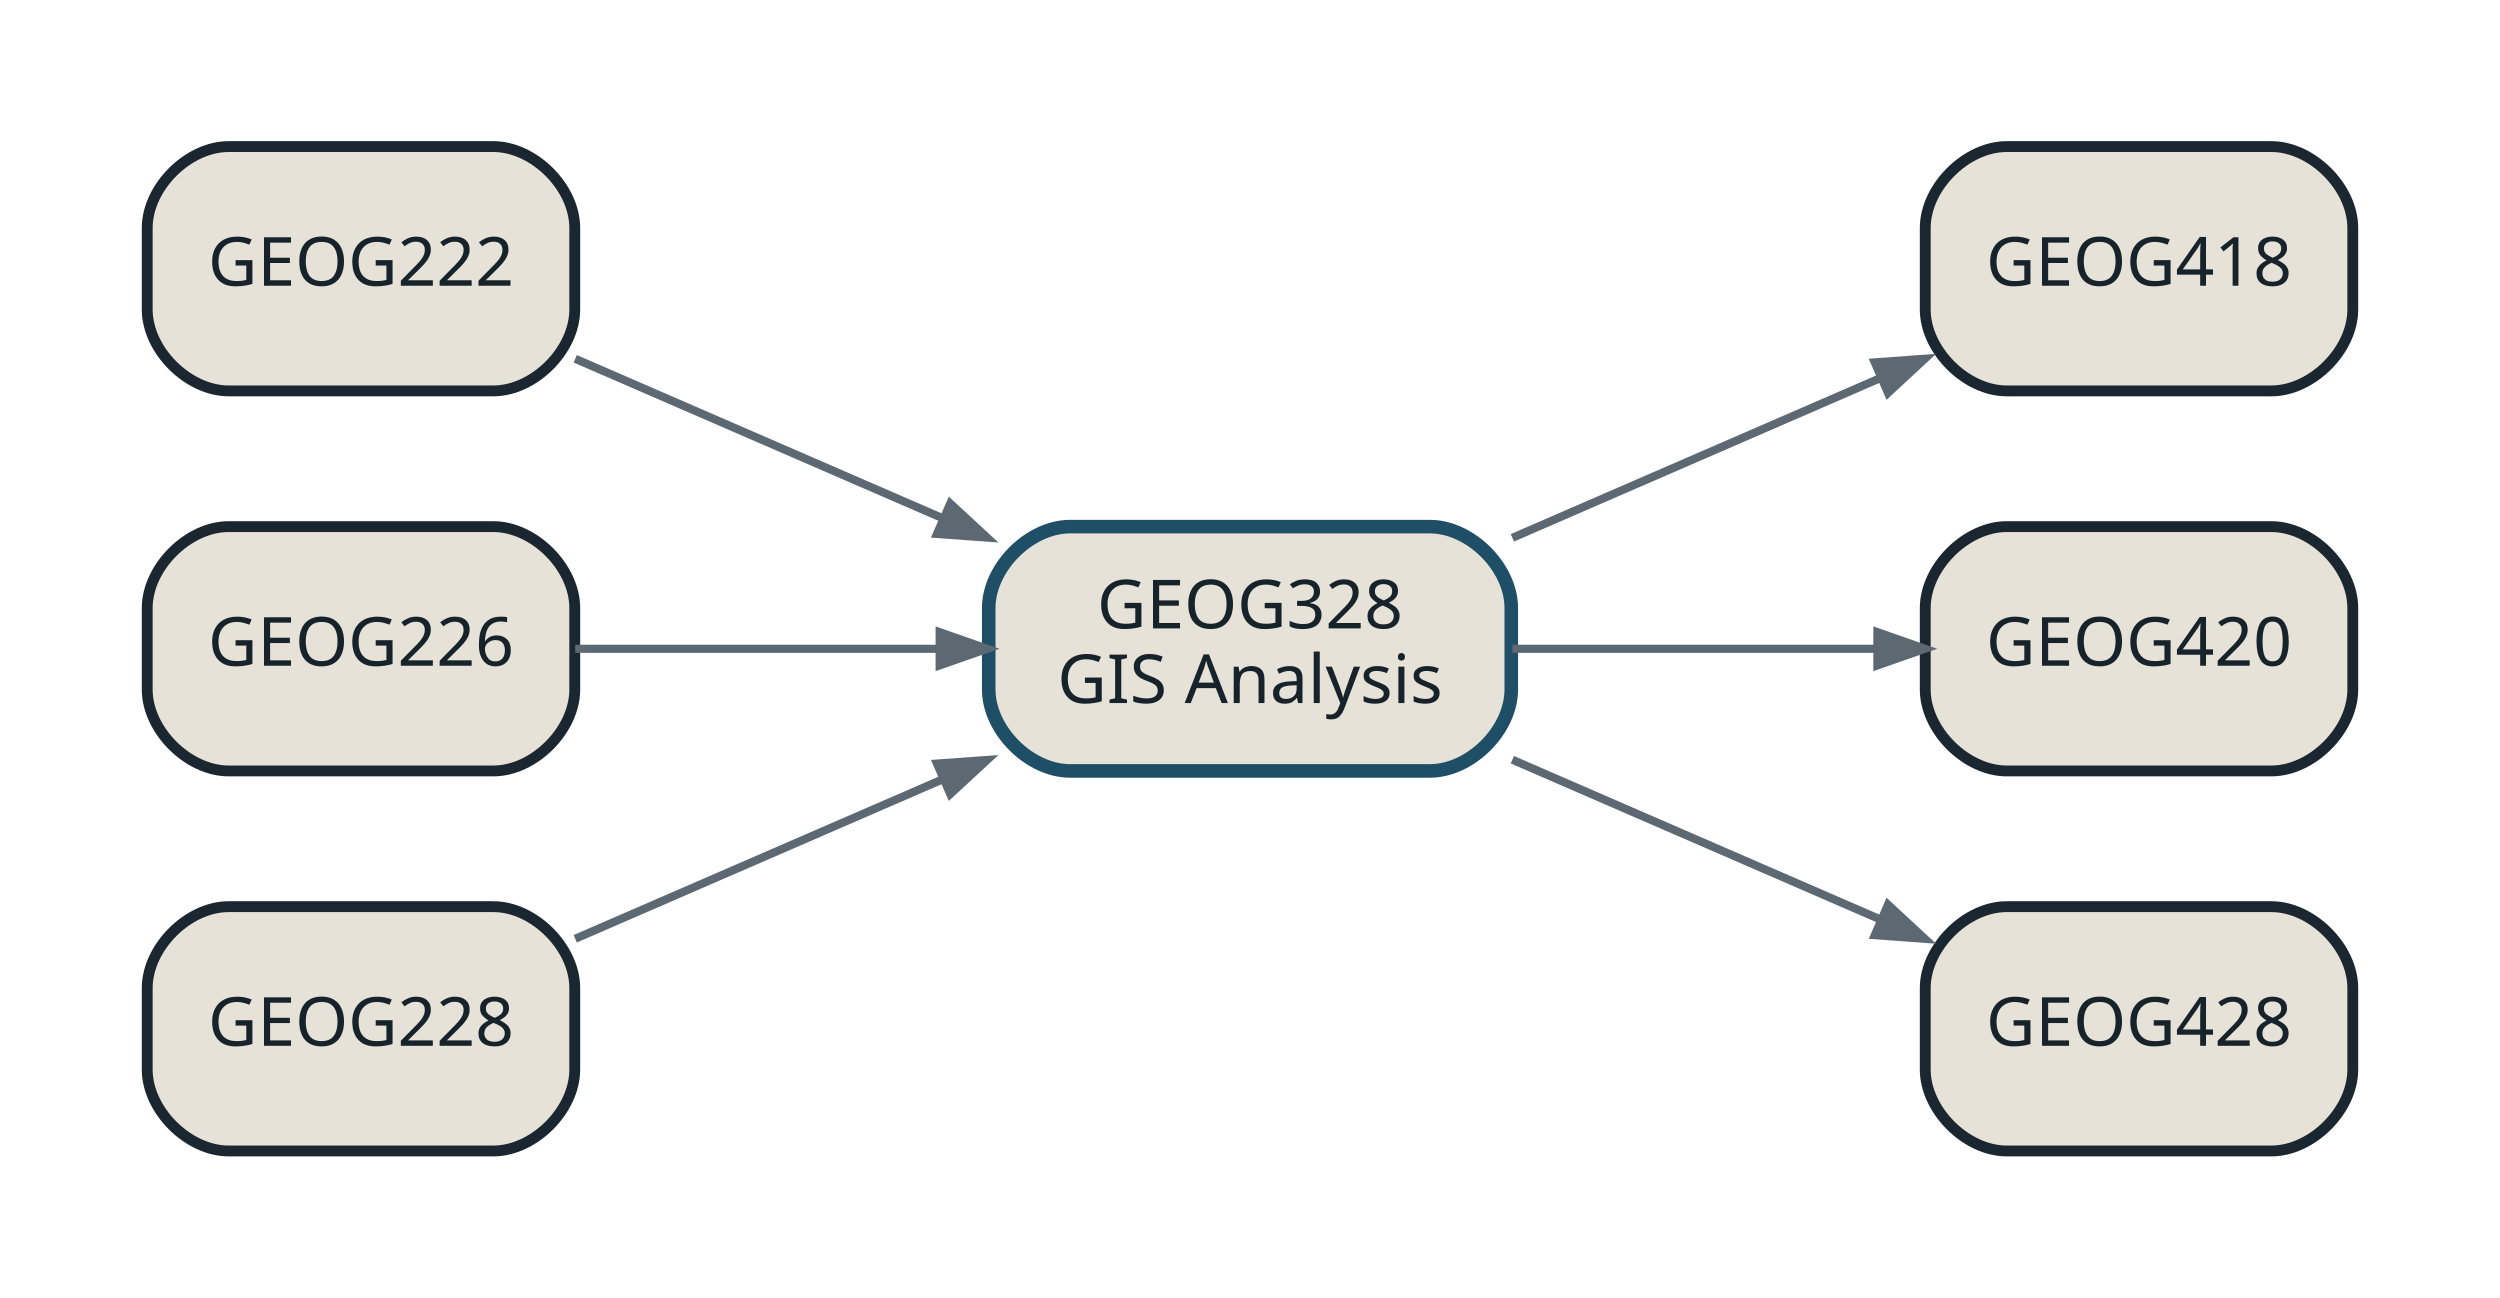
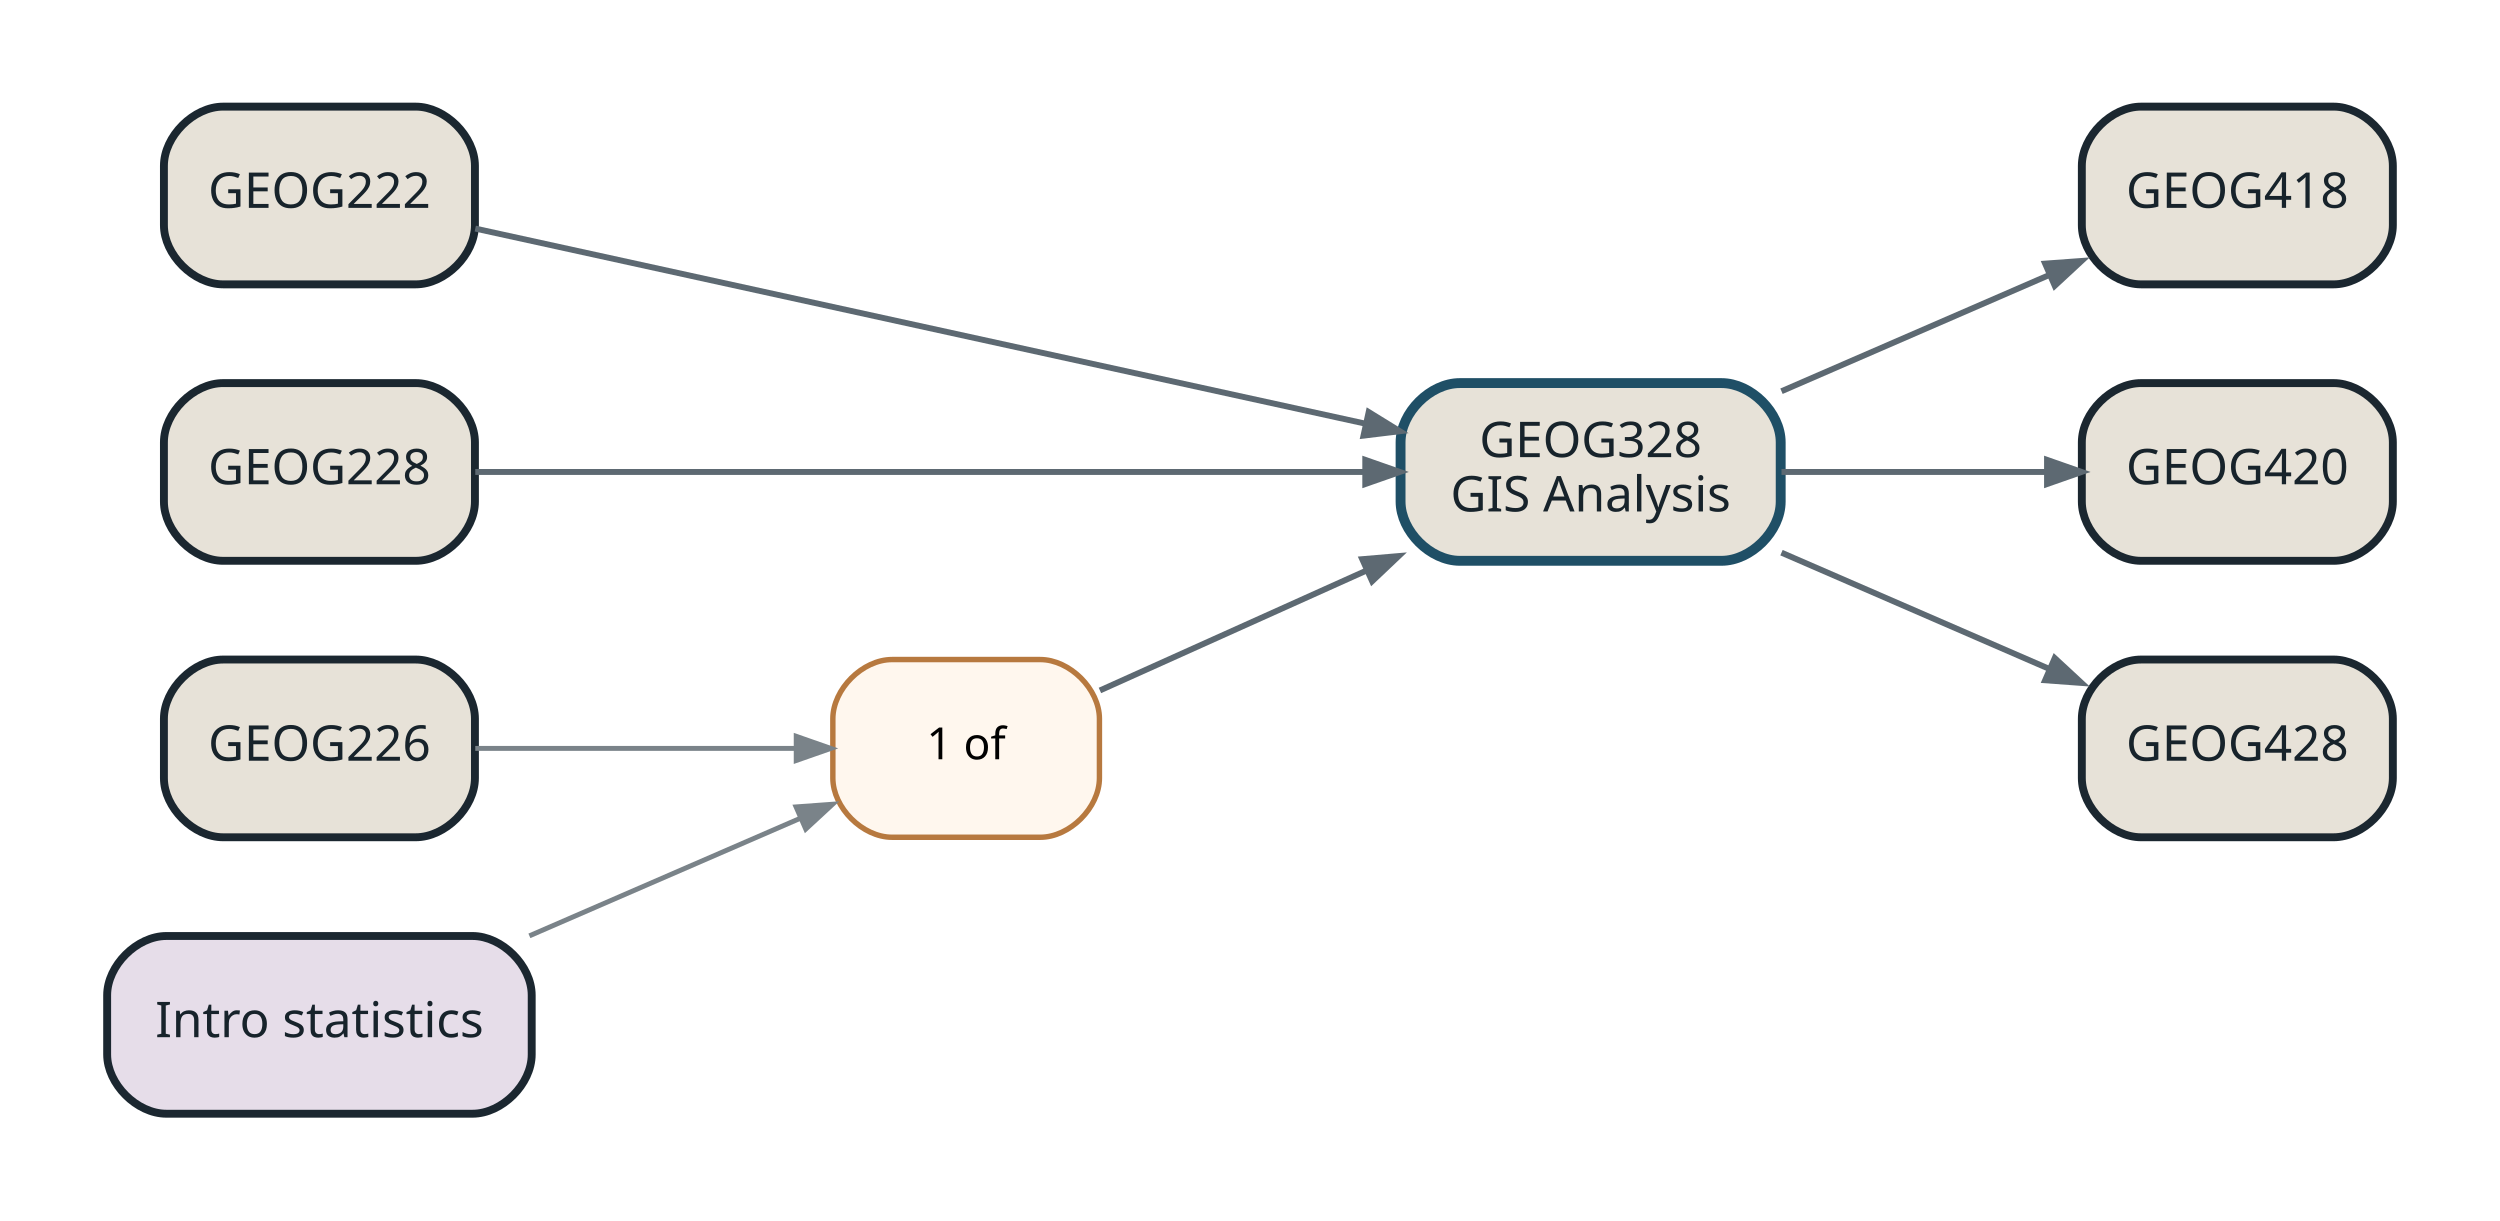
- <svg xmlns="http://www.w3.org/2000/svg" xmlns:xlink="http://www.w3.org/1999/xlink" width="368pt" height="191pt" viewBox="0.00 0.00 368.20 191.20">
-   <g id="graph0" class="graph" transform="scale(1 1) rotate(0) translate(21.6 169.6)">
+ <svg xmlns="http://www.w3.org/2000/svg" xmlns:xlink="http://www.w3.org/1999/xlink" width="506pt" height="247pt" viewBox="0.00 0.00 506.20 247.20">
+   <g id="graph0" class="graph" transform="scale(1 1) rotate(0) translate(21.6 225.6)">
    <g id="node1" class="node">
      <g id="a_node1">
        <a xlink:href="../../../courses/GEOG222.html" xlink:title="GEOG222: Introduction to GIS" target="_top">
-           <path fill="#e7e2d8" stroke="#1b2730" stroke-width="1.6" d="M51,-148C51,-148 12,-148 12,-148 6,-148 0,-142 0,-136 0,-136 0,-124 0,-124 0,-118 6,-112 12,-112 12,-112 51,-112 51,-112 57,-112 63,-118 63,-124 63,-124 63,-136 63,-136 63,-142 57,-148 51,-148" />
-           <text text-anchor="middle" x="31.5" y="-127.5" font-family="Avenir Next" font-size="10.00" fill="#17232b">GEOG222</text>
+           <path fill="#e7e2d8" stroke="#1b2730" stroke-width="1.6" d="M62.5,-204C62.5,-204 23.5,-204 23.5,-204 17.5,-204 11.5,-198 11.5,-192 11.5,-192 11.5,-180 11.5,-180 11.5,-174 17.5,-168 23.5,-168 23.5,-168 62.5,-168 62.5,-168 68.5,-168 74.5,-174 74.5,-180 74.5,-180 74.5,-192 74.5,-192 74.5,-198 68.5,-204 62.5,-204" />
+           <text text-anchor="middle" x="43" y="-183.5" font-family="Avenir Next" font-size="10.00" fill="#17232b">GEOG222</text>
        </a>
      </g>
    </g>
-     <g id="node4" class="node">
-       <g id="a_node4">
+     <g id="node5" class="node">
+       <g id="a_node5">
        <a xlink:href="../../../courses/GEOG328.html" xlink:title="GEOG328: GIS Analysis" target="_top">
-           <path fill="#e7e2d8" stroke="#1f4f66" stroke-width="2" d="M189,-92C189,-92 136,-92 136,-92 130,-92 124,-86 124,-80 124,-80 124,-68 124,-68 124,-62 130,-56 136,-56 136,-56 189,-56 189,-56 195,-56 201,-62 201,-68 201,-68 201,-80 201,-80 201,-86 195,-92 189,-92" />
-           <text text-anchor="middle" x="162.5" y="-77" font-family="Avenir Next" font-size="10.00" fill="#17232b">GEOG328</text>
-           <text text-anchor="middle" x="162.5" y="-66" font-family="Avenir Next" font-size="10.00" fill="#17232b">GIS Analysis</text>
+           <path fill="#e7e2d8" stroke="#1f4f66" stroke-width="2" d="M327,-148C327,-148 274,-148 274,-148 268,-148 262,-142 262,-136 262,-136 262,-124 262,-124 262,-118 268,-112 274,-112 274,-112 327,-112 327,-112 333,-112 339,-118 339,-124 339,-124 339,-136 339,-136 339,-142 333,-148 327,-148" />
+           <text text-anchor="middle" x="300.5" y="-133" font-family="Avenir Next" font-size="10.00" fill="#17232b">GEOG328</text>
+           <text text-anchor="middle" x="300.5" y="-122" font-family="Avenir Next" font-size="10.00" fill="#17232b">GIS Analysis</text>
        </a>
      </g>
    </g>
-     <g id="edge1" class="edge">
-       <path fill="none" stroke="#5d6972" stroke-width="1.2" d="M63.07,-116.73C79.26,-109.7 99.44,-100.94 117.31,-93.19" />
-       <polygon fill="#5d6972" stroke="#5d6972" stroke-width="1.2" points="118.33,-95.41 123.77,-90.38 116.37,-90.92 118.33,-95.41" />
+     <g id="edge3" class="edge">
+       <path fill="none" stroke="#5d6972" stroke-width="1.2" d="M74.57,-179.3C119.35,-169.49 203.07,-151.13 254.78,-139.8" />
+       <polygon fill="#5d6972" stroke="#5d6972" stroke-width="1.2" points="255.54,-142.14 261.85,-138.25 254.49,-137.36 255.54,-142.14" />
    </g>
    <g id="node2" class="node">
      <g id="a_node2">
        <a xlink:href="../../../courses/GEOG226.html" xlink:title="GEOG226: Quantitative Methods in Geography" target="_top">
-           <path fill="#e7e2d8" stroke="#1b2730" stroke-width="1.6" d="M51,-92C51,-92 12,-92 12,-92 6,-92 0,-86 0,-80 0,-80 0,-68 0,-68 0,-62 6,-56 12,-56 12,-56 51,-56 51,-56 57,-56 63,-62 63,-68 63,-68 63,-80 63,-80 63,-86 57,-92 51,-92" />
-           <text text-anchor="middle" x="31.5" y="-71.5" font-family="Avenir Next" font-size="10.00" fill="#17232b">GEOG226</text>
+           <path fill="#e7e2d8" stroke="#1b2730" stroke-width="1.6" d="M62.5,-92C62.5,-92 23.5,-92 23.5,-92 17.5,-92 11.5,-86 11.5,-80 11.5,-80 11.5,-68 11.5,-68 11.5,-62 17.5,-56 23.5,-56 23.5,-56 62.5,-56 62.5,-56 68.5,-56 74.5,-62 74.5,-68 74.5,-68 74.5,-80 74.5,-80 74.5,-86 68.5,-92 62.5,-92" />
+           <text text-anchor="middle" x="43" y="-71.5" font-family="Avenir Next" font-size="10.00" fill="#17232b">GEOG226</text>
        </a>
      </g>
    </g>
-     <g id="edge3" class="edge">
-       <path fill="none" stroke="#5d6972" stroke-width="1.2" d="M63.07,-74C78.98,-74 98.73,-74 116.36,-74" />
-       <polygon fill="#5d6972" stroke="#5d6972" stroke-width="1.2" points="116.77,-76.45 123.77,-74 116.77,-71.55 116.77,-76.45" />
+     <g id="node9" class="node">
+       <path fill="#fff7ee" stroke="#b7793f" stroke-width="1.1" d="M189,-92C189,-92 159,-92 159,-92 153,-92 147,-86 147,-80 147,-80 147,-68 147,-68 147,-62 153,-56 159,-56 159,-56 189,-56 189,-56 195,-56 201,-62 201,-68 201,-68 201,-80 201,-80 201,-86 195,-92 189,-92" />
+       <text text-anchor="middle" x="174" y="-71.8" font-family="Avenir Next" font-size="9.00">1 of</text>
+     </g>
+     <g id="edge1" class="edge">
+       <path fill="none" stroke="#7a8389" d="M74.57,-74C94.08,-74 119.38,-74 139.44,-74" />
+       <polygon fill="#7a8389" stroke="#7a8389" points="139.58,-76.45 146.58,-74 139.58,-71.55 139.58,-76.45" />
    </g>
    <g id="node3" class="node">
      <g id="a_node3">
        <a xlink:href="../../../courses/GEOG228.html" xlink:title="GEOG228: Introduction to Remote Sensing" target="_top">
-           <path fill="#e7e2d8" stroke="#1b2730" stroke-width="1.6" d="M51,-36C51,-36 12,-36 12,-36 6,-36 0,-30 0,-24 0,-24 0,-12 0,-12 0,-6 6,0 12,0 12,0 51,0 51,0 57,0 63,-6 63,-12 63,-12 63,-24 63,-24 63,-30 57,-36 51,-36" />
-           <text text-anchor="middle" x="31.5" y="-15.5" font-family="Avenir Next" font-size="10.00" fill="#17232b">GEOG228</text>
+           <path fill="#e7e2d8" stroke="#1b2730" stroke-width="1.6" d="M62.5,-148C62.5,-148 23.5,-148 23.5,-148 17.5,-148 11.5,-142 11.5,-136 11.5,-136 11.5,-124 11.5,-124 11.5,-118 17.5,-112 23.5,-112 23.5,-112 62.5,-112 62.5,-112 68.5,-112 74.5,-118 74.5,-124 74.5,-124 74.5,-136 74.5,-136 74.5,-142 68.5,-148 62.5,-148" />
+           <text text-anchor="middle" x="43" y="-127.5" font-family="Avenir Next" font-size="10.00" fill="#17232b">GEOG228</text>
+         </a>
+       </g>
+     </g>
+     <g id="edge4" class="edge">
+       <path fill="none" stroke="#5d6972" stroke-width="1.2" d="M74.57,-130C119.35,-130 203.07,-130 254.78,-130" />
+       <polygon fill="#5d6972" stroke="#5d6972" stroke-width="1.2" points="254.85,-132.45 261.85,-130 254.85,-127.55 254.85,-132.45" />
+     </g>
+     <g id="node4" class="node">
+       <g id="a_node4">
+         <a xlink:href="../../../courses/STAT254.html" xlink:title="Collapsed in simplified view: STAT254: Probability and Statistics for Engineers | STAT255: Statistics for Life Sciences I | STAT260: Introduction to Probability and Statistics I" target="_top">
+           <path fill="#e6dde9" stroke="#1b2730" stroke-width="1.6" d="M74,-36C74,-36 12,-36 12,-36 6,-36 0,-30 0,-24 0,-24 0,-12 0,-12 0,-6 6,0 12,0 12,0 74,0 74,0 80,0 86,-6 86,-12 86,-12 86,-24 86,-24 86,-30 80,-36 74,-36" />
+           <text text-anchor="middle" x="43" y="-15.5" font-family="Avenir Next" font-size="10.00" fill="#17232b">Intro statistics</text>
        </a>
      </g>
    </g>
    <g id="edge2" class="edge">
-       <path fill="none" stroke="#5d6972" stroke-width="1.2" d="M63.07,-31.27C79.26,-38.3 99.44,-47.06 117.31,-54.81" />
-       <polygon fill="#5d6972" stroke="#5d6972" stroke-width="1.2" points="116.37,-57.08 123.77,-57.62 118.33,-52.59 116.37,-57.08" />
-     </g>
-     <g id="node5" class="node">
-       <g id="a_node5">
-         <a xlink:href="../../../courses/GEOG418.html" xlink:title="GEOG418: Advanced Spatial Analysis and Geo-statistics" target="_top">
-           <path fill="#e7e2d8" stroke="#1b2730" stroke-width="1.6" d="M313,-148C313,-148 274,-148 274,-148 268,-148 262,-142 262,-136 262,-136 262,-124 262,-124 262,-118 268,-112 274,-112 274,-112 313,-112 313,-112 319,-112 325,-118 325,-124 325,-124 325,-136 325,-136 325,-142 319,-148 313,-148" />
-           <text text-anchor="middle" x="293.5" y="-127.5" font-family="Avenir Next" font-size="10.00" fill="#17232b">GEOG418</text>
-         </a>
-       </g>
-     </g>
-     <g id="edge4" class="edge">
-       <path fill="none" stroke="#5d6972" stroke-width="1.2" d="M201.16,-90.35C218.23,-97.76 238.35,-106.49 255.36,-113.88" />
-       <polygon fill="#5d6972" stroke="#5d6972" stroke-width="1.2" points="254.56,-116.2 261.95,-116.74 256.51,-111.7 254.56,-116.2" />
+       <path fill="none" stroke="#7a8389" d="M85.53,-36.03C103.34,-43.76 123.85,-52.66 140.53,-59.9" />
+       <polygon fill="#7a8389" stroke="#7a8389" points="139.55,-62.15 146.95,-62.69 141.51,-57.66 139.55,-62.15" />
    </g>
    <g id="node6" class="node">
      <g id="a_node6">
-         <a xlink:href="../../../courses/GEOG420.html" xlink:title="GEOG420: Field Studies in Coastal Geomatics" target="_top">
-           <path fill="#e7e2d8" stroke="#1b2730" stroke-width="1.6" d="M313,-92C313,-92 274,-92 274,-92 268,-92 262,-86 262,-80 262,-80 262,-68 262,-68 262,-62 268,-56 274,-56 274,-56 313,-56 313,-56 319,-56 325,-62 325,-68 325,-68 325,-80 325,-80 325,-86 319,-92 313,-92" />
-           <text text-anchor="middle" x="293.5" y="-71.5" font-family="Avenir Next" font-size="10.00" fill="#17232b">GEOG420</text>
-         </a>
-       </g>
-     </g>
-     <g id="edge5" class="edge">
-       <path fill="none" stroke="#5d6972" stroke-width="1.2" d="M201.16,-74C218.08,-74 237.99,-74 254.91,-74" />
-       <polygon fill="#5d6972" stroke="#5d6972" stroke-width="1.2" points="254.95,-76.45 261.95,-74 254.95,-71.55 254.95,-76.45" />
-     </g>
-     <g id="node7" class="node">
-       <g id="a_node7">
-         <a xlink:href="../../../courses/GEOG428.html" xlink:title="GEOG428: Advanced Topics in Geographic Information Sciences" target="_top">
-           <path fill="#e7e2d8" stroke="#1b2730" stroke-width="1.6" d="M313,-36C313,-36 274,-36 274,-36 268,-36 262,-30 262,-24 262,-24 262,-12 262,-12 262,-6 268,0 274,0 274,0 313,0 313,0 319,0 325,-6 325,-12 325,-12 325,-24 325,-24 325,-30 319,-36 313,-36" />
-           <text text-anchor="middle" x="293.5" y="-15.5" font-family="Avenir Next" font-size="10.00" fill="#17232b">GEOG428</text>
+         <a xlink:href="../../../courses/GEOG418.html" xlink:title="GEOG418: Advanced Spatial Analysis and Geo-statistics" target="_top">
+           <path fill="#e7e2d8" stroke="#1b2730" stroke-width="1.6" d="M451,-204C451,-204 412,-204 412,-204 406,-204 400,-198 400,-192 400,-192 400,-180 400,-180 400,-174 406,-168 412,-168 412,-168 451,-168 451,-168 457,-168 463,-174 463,-180 463,-180 463,-192 463,-192 463,-198 457,-204 451,-204" />
+           <text text-anchor="middle" x="431.5" y="-183.5" font-family="Avenir Next" font-size="10.00" fill="#17232b">GEOG418</text>
        </a>
      </g>
    </g>
    <g id="edge6" class="edge">
-       <path fill="none" stroke="#5d6972" stroke-width="1.2" d="M201.16,-57.65C218.23,-50.24 238.35,-41.51 255.36,-34.12" />
-       <polygon fill="#5d6972" stroke="#5d6972" stroke-width="1.2" points="256.51,-36.3 261.95,-31.26 254.56,-31.8 256.51,-36.3" />
+       <path fill="none" stroke="#5d6972" stroke-width="1.2" d="M339.16,-146.35C356.23,-153.76 376.35,-162.49 393.36,-169.88" />
+       <polygon fill="#5d6972" stroke="#5d6972" stroke-width="1.2" points="392.56,-172.2 399.95,-172.74 394.51,-167.7 392.56,-172.2" />
+     </g>
+     <g id="node7" class="node">
+       <g id="a_node7">
+         <a xlink:href="../../../courses/GEOG420.html" xlink:title="GEOG420: Field Studies in Coastal Geomatics" target="_top">
+           <path fill="#e7e2d8" stroke="#1b2730" stroke-width="1.6" d="M451,-148C451,-148 412,-148 412,-148 406,-148 400,-142 400,-136 400,-136 400,-124 400,-124 400,-118 406,-112 412,-112 412,-112 451,-112 451,-112 457,-112 463,-118 463,-124 463,-124 463,-136 463,-136 463,-142 457,-148 451,-148" />
+           <text text-anchor="middle" x="431.5" y="-127.5" font-family="Avenir Next" font-size="10.00" fill="#17232b">GEOG420</text>
+         </a>
+       </g>
+     </g>
+     <g id="edge7" class="edge">
+       <path fill="none" stroke="#5d6972" stroke-width="1.2" d="M339.16,-130C356.08,-130 375.99,-130 392.91,-130" />
+       <polygon fill="#5d6972" stroke="#5d6972" stroke-width="1.2" points="392.95,-132.45 399.95,-130 392.95,-127.55 392.95,-132.45" />
+     </g>
+     <g id="node8" class="node">
+       <g id="a_node8">
+         <a xlink:href="../../../courses/GEOG428.html" xlink:title="GEOG428: Advanced Topics in Geographic Information Sciences" target="_top">
+           <path fill="#e7e2d8" stroke="#1b2730" stroke-width="1.6" d="M451,-92C451,-92 412,-92 412,-92 406,-92 400,-86 400,-80 400,-80 400,-68 400,-68 400,-62 406,-56 412,-56 412,-56 451,-56 451,-56 457,-56 463,-62 463,-68 463,-68 463,-80 463,-80 463,-86 457,-92 451,-92" />
+           <text text-anchor="middle" x="431.5" y="-71.5" font-family="Avenir Next" font-size="10.00" fill="#17232b">GEOG428</text>
+         </a>
+       </g>
+     </g>
+     <g id="edge8" class="edge">
+       <path fill="none" stroke="#5d6972" stroke-width="1.2" d="M339.16,-113.65C356.23,-106.24 376.35,-97.51 393.36,-90.12" />
+       <polygon fill="#5d6972" stroke="#5d6972" stroke-width="1.2" points="394.51,-92.3 399.95,-87.26 392.56,-87.8 394.51,-92.3" />
+     </g>
+     <g id="edge5" class="edge">
+       <path fill="none" stroke="#5d6972" stroke-width="1.2" d="M201.1,-85.74C216.72,-92.77 236.99,-101.88 255.07,-110.02" />
+       <polygon fill="#5d6972" stroke="#5d6972" stroke-width="1.2" points="254.23,-112.33 261.62,-112.96 256.24,-107.86 254.23,-112.33" />
    </g>
  </g>
</svg>
